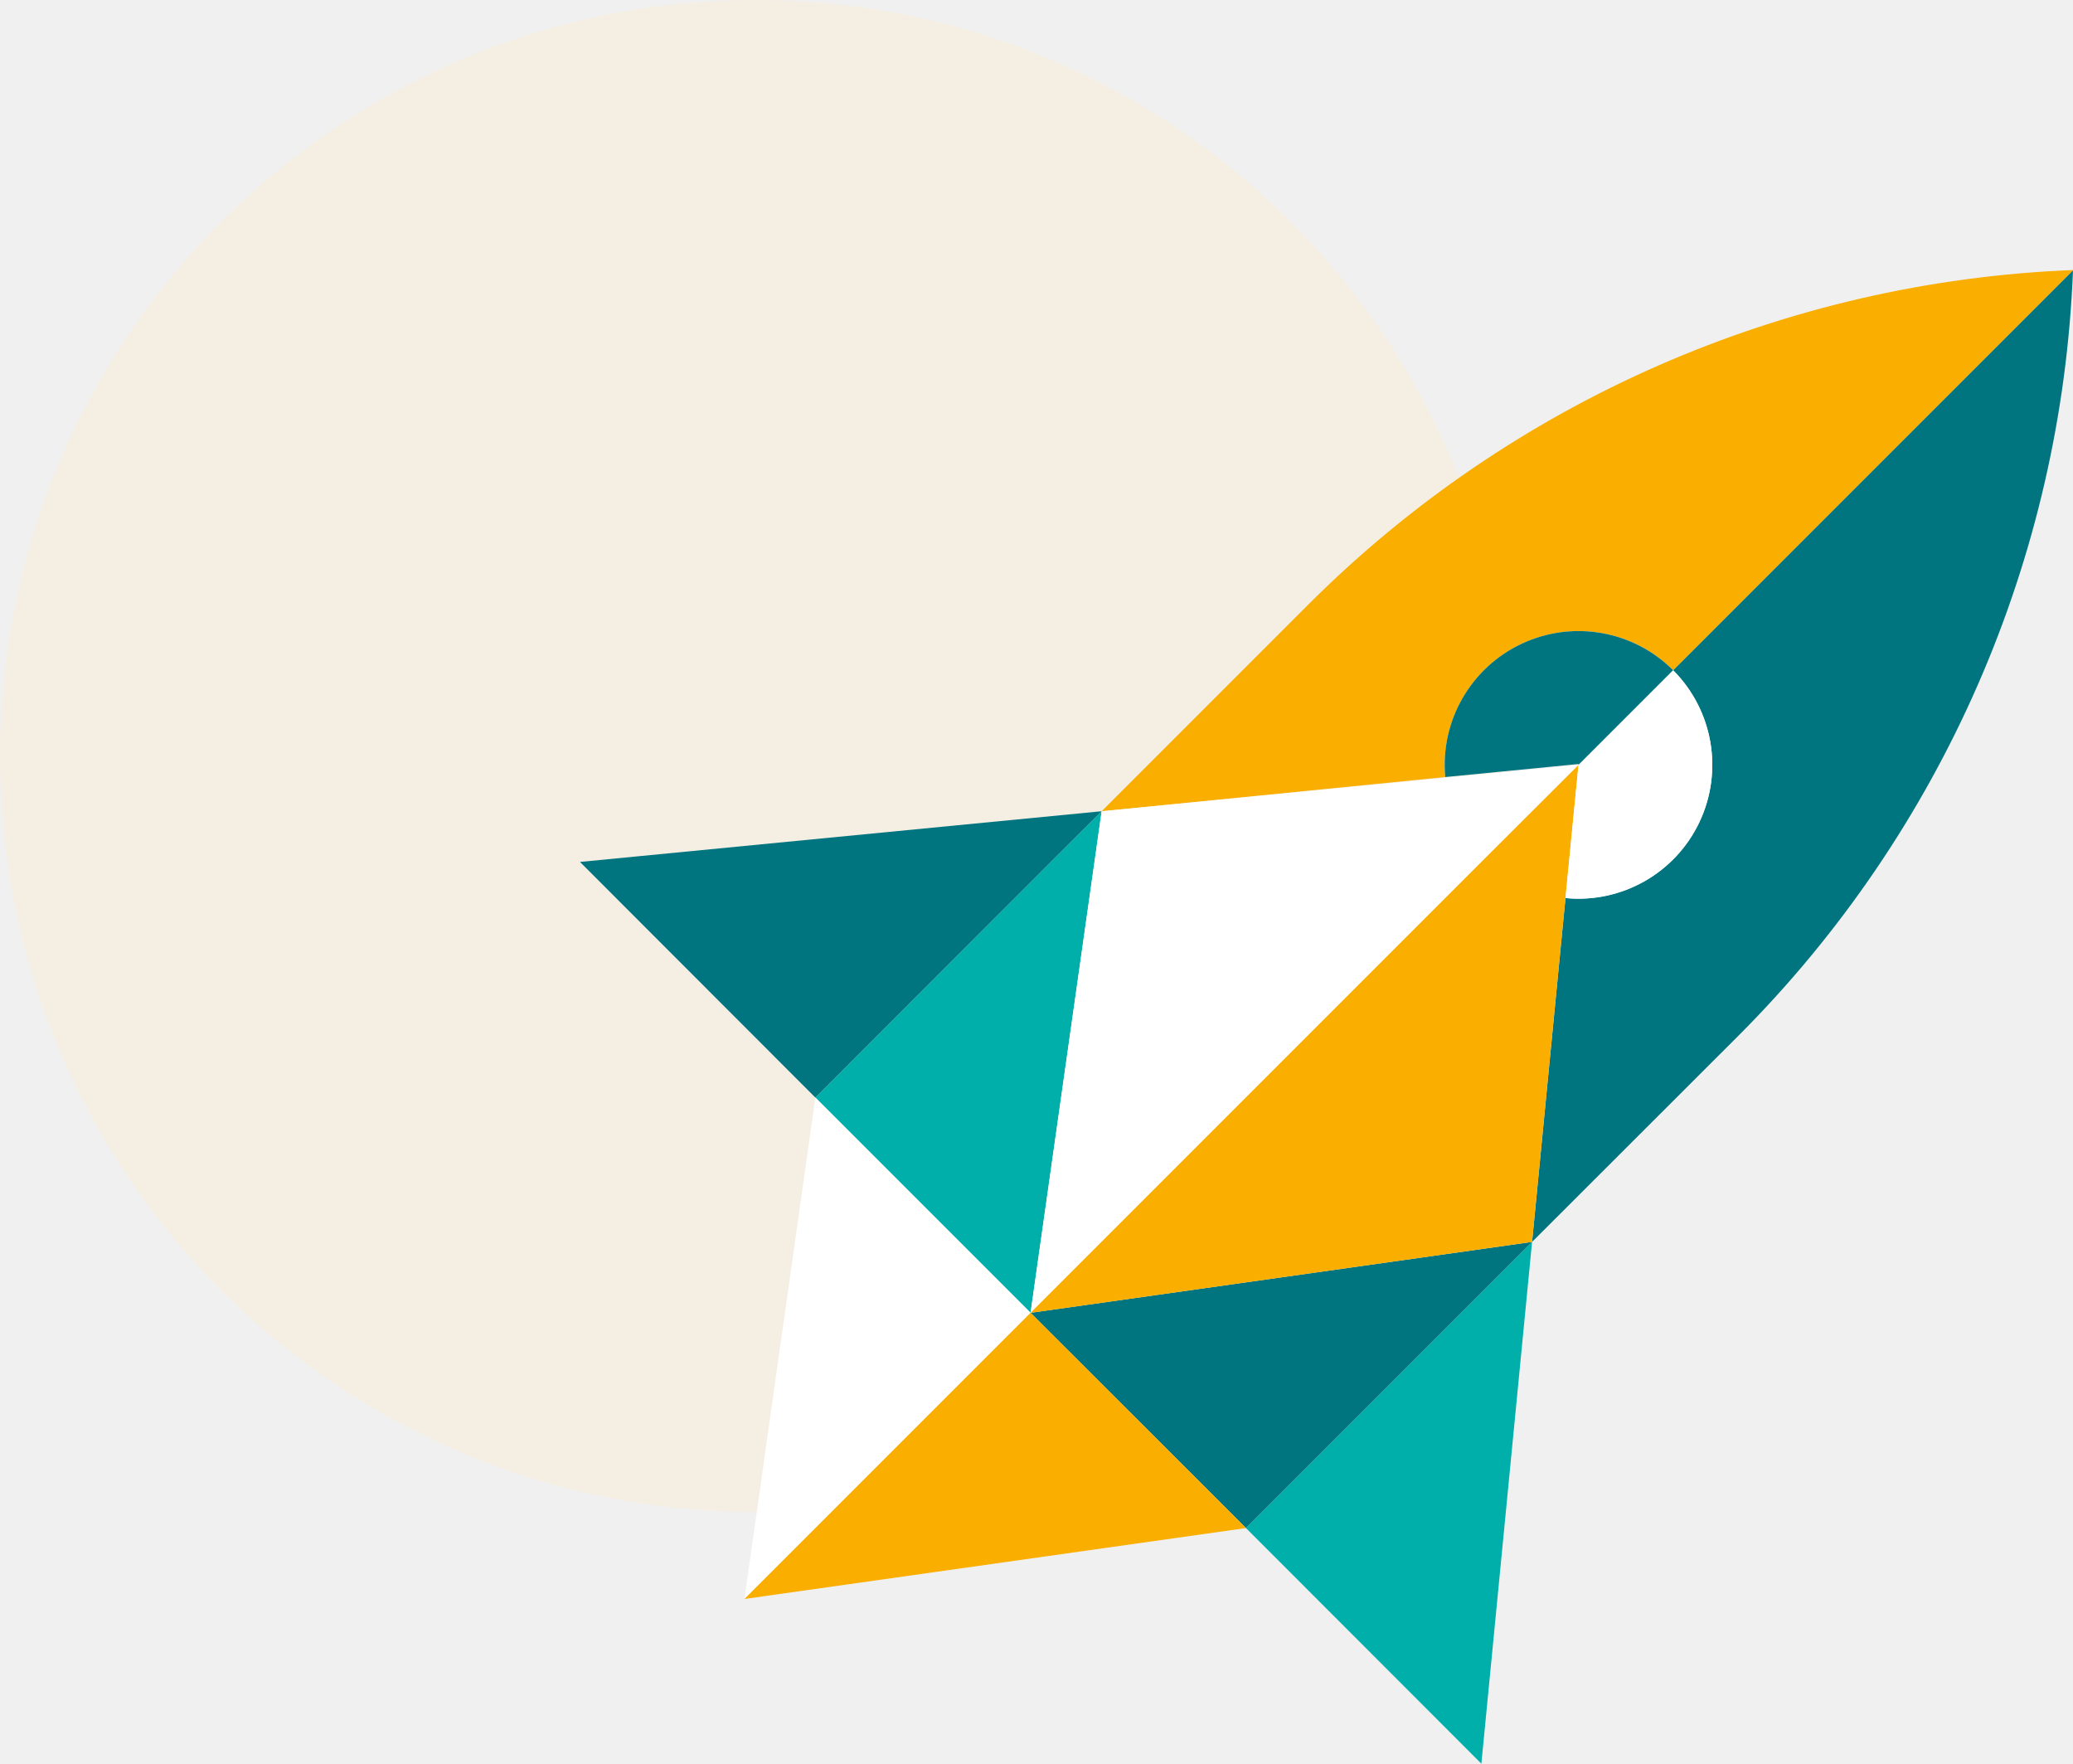
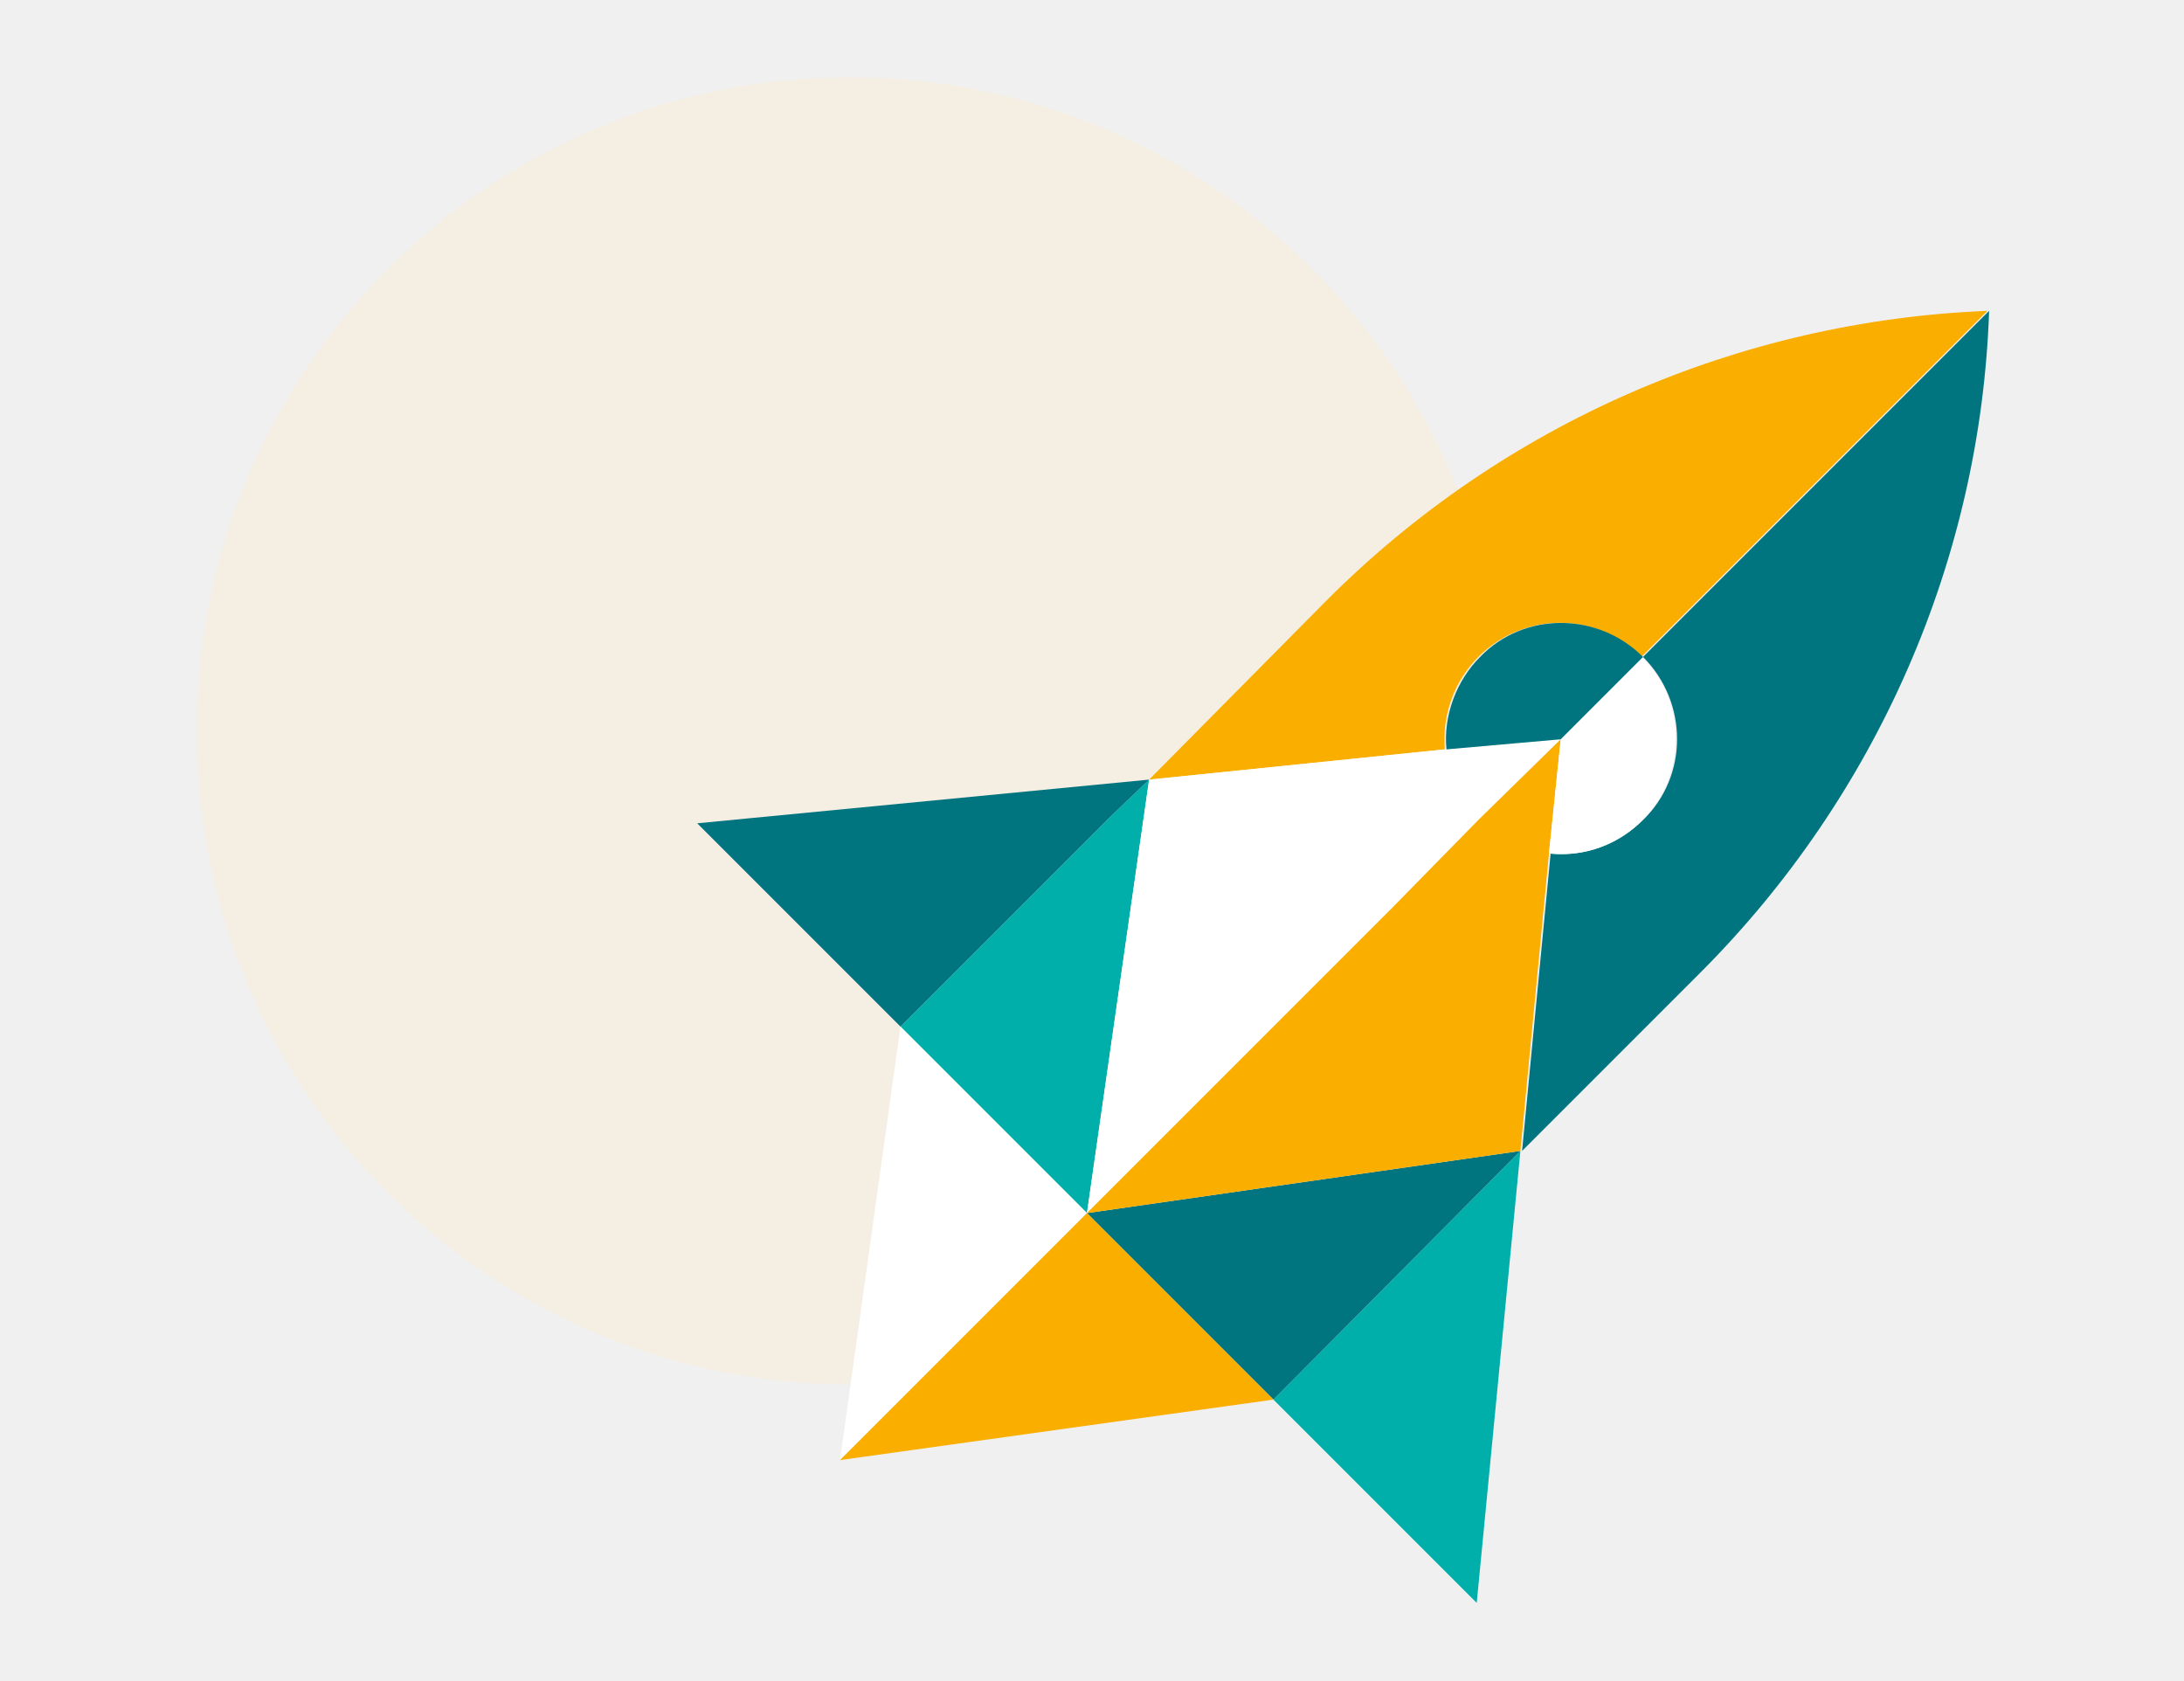
- <svg xmlns="http://www.w3.org/2000/svg" viewBox="0 0 106.73 90.79">
-   <circle cx="38.92" cy="38.92" r="38.92" style="fill:#f5eee3" />
-   <polygon points="78.88 63.93 64.15 78.66 76.27 90.79 78.88 63.93" style="fill:#00afaa" />
-   <polygon points="53.06 67.58 53.06 67.58 53.06 67.58 53.06 67.58" style="fill:#007580" />
-   <polygon points="54.41 44.06 41.98 56.5 53.06 67.58 56.72 41.76 54.41 44.06" style="fill:#00afaa" />
-   <polygon points="53.06 67.58 53.06 67.58 64.15 78.66 78.88 63.93 53.06 67.58" style="fill:#007580" />
-   <path d="M86.14,34.5A6.89,6.89,0,0,1,80.6,46.23l-1.72,17.7L89.5,53.32a59,59,0,0,0,17.23-39.41h0l-12,12Z" style="fill:#007580" />
-   <path d="M74.41,40A6.89,6.89,0,0,1,86.14,34.5l8.6-8.6,12-12a59,59,0,0,0-39.4,17.24L56.72,41.76h0Z" style="fill:#f9ae00" />
-   <polygon points="74.41 40.04 56.72 41.76 53.06 67.58 53.06 67.58 71.25 49.39 76.4 44.24 81.27 39.38 74.41 40.04" style="fill:#fff" />
-   <polygon points="81.27 39.38 76.4 44.24 71.25 49.39 53.06 67.58 78.88 63.93 80.6 46.23 81.27 39.38 81.27 39.38" style="fill:#f9ae00" />
-   <path d="M80.6,46.23A6.89,6.89,0,0,0,86.14,34.5l-4.87,4.87Z" style="fill:#fff" />
-   <path d="M81.27,39.37l4.87-4.87A6.89,6.89,0,0,0,74.41,40l6.86-.67Z" style="fill:#007580" />
-   <polygon points="56.72 41.76 29.86 44.37 41.98 56.5 54.41 44.06 56.72 41.76" style="fill:#007580" />
-   <polygon points="41.98 56.5 41.98 56.5 38.33 82.31 38.33 82.31 53.06 67.58 41.98 56.5" style="fill:#fff" />
-   <polygon points="38.33 82.31 64.15 78.66 53.06 67.58 38.33 82.31" style="fill:#f9ae00" />
+ <svg xmlns="http://www.w3.org/2000/svg" version="1.1" id="Layer_1" x="0px" y="0px" viewBox="0 0 130 100" style="enable-background:new 0 0 130 100;" xml:space="preserve">
+   <style type="text/css">
+ 	.st0{fill:#F5EEE3;}
+ 	.st1{fill:#00AFAA;}
+ 	.st2{fill:#007580;}
+ 	.st3{fill:#F9AE00;}
+ 	.st4{fill:#FFFFFF;}
+ </style>
+   <circle class="st0" cx="50.6" cy="43.5" r="38.9" />
+   <polygon class="st1" points="90.5,68.5 75.8,83.3 87.9,95.4 " />
+   <path class="st2" d="M64.7,72.2L64.7,72.2L64.7,72.2z" />
+   <polygon class="st1" points="66,48.7 53.6,61.1 64.7,72.2 68.4,46.4 " />
+   <polygon class="st2" points="64.7,72.2 64.7,72.2 75.8,83.3 90.5,68.5 " />
+   <path class="st2" d="M97.8,39.1c2.7,2.7,2.7,7.1,0,9.7c-1.5,1.5-3.5,2.2-5.5,2l-1.7,17.7l10.6-10.6c10.5-10.5,16.7-24.6,17.2-39.4  l0,0l-12,12L97.8,39.1z" />
+   <path class="st3" d="M86,44.6c-0.3-3.8,2.4-7.1,6.2-7.5c2-0.2,4,0.5,5.5,2l8.6-8.6l12-12c-14.8,0.6-28.8,6.7-39.3,17.2L68.4,46.4  l0,0L86,44.6z" />
+   <polygon class="st4" points="86,44.6 68.4,46.4 64.7,72.2 64.7,72.2 82.9,54 88,48.8 92.9,44 " />
+   <polygon class="st3" points="92.9,44 88,48.8 82.9,54 64.7,72.2 90.5,68.5 92.2,50.8 " />
+   <path class="st4" d="M92.2,50.8c3.8,0.4,7.2-2.4,7.5-6.2c0.2-2.1-0.5-4.1-2-5.5L92.9,44L92.2,50.8z" />
+   <path class="st2" d="M92.9,44l4.9-4.9c-2.7-2.7-7.1-2.7-9.7,0c-1.4,1.4-2.2,3.5-2,5.5L92.9,44L92.9,44z" />
+   <polygon class="st2" points="68.4,46.4 41.5,49 53.6,61.1 66,48.7 " />
+   <polygon class="st4" points="53.6,61.1 53.6,61.1 50,86.9 50,86.9 64.7,72.2 " />
+   <polygon class="st3" points="50,86.9 75.8,83.3 64.7,72.2 " />
</svg>
